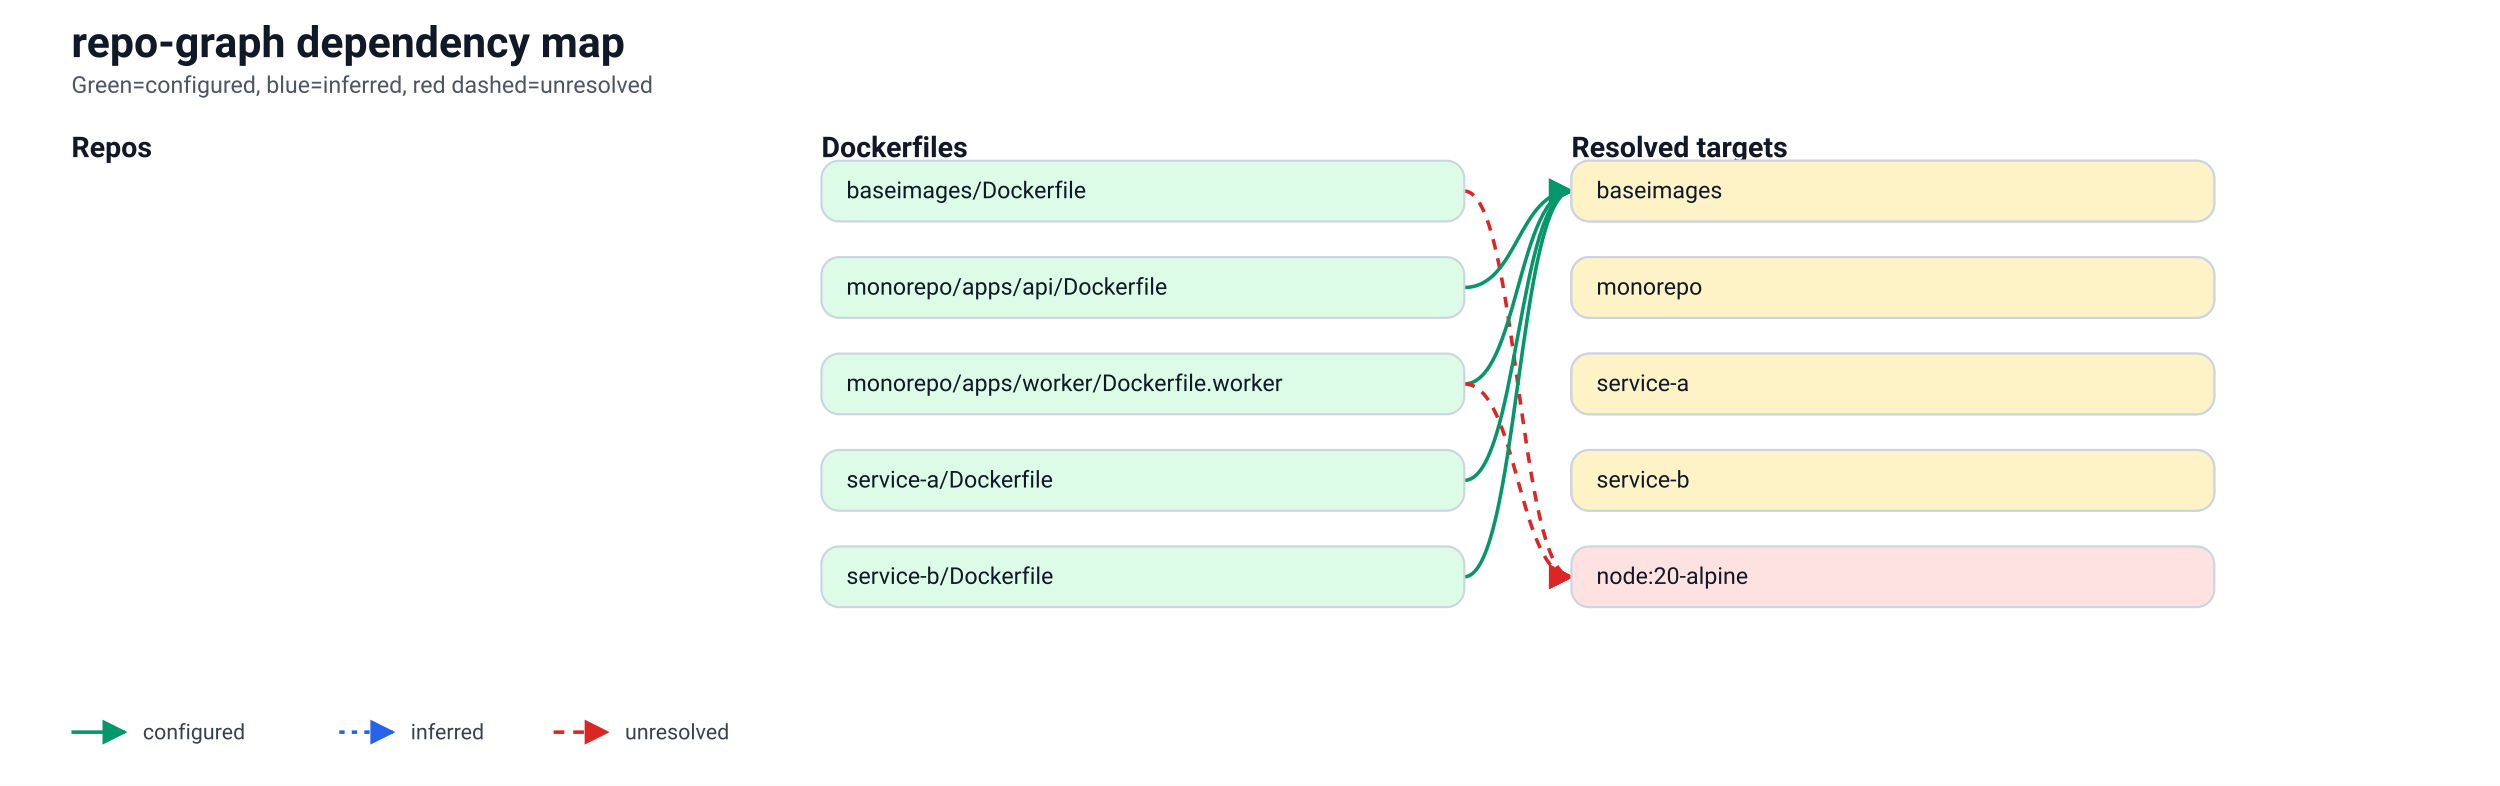
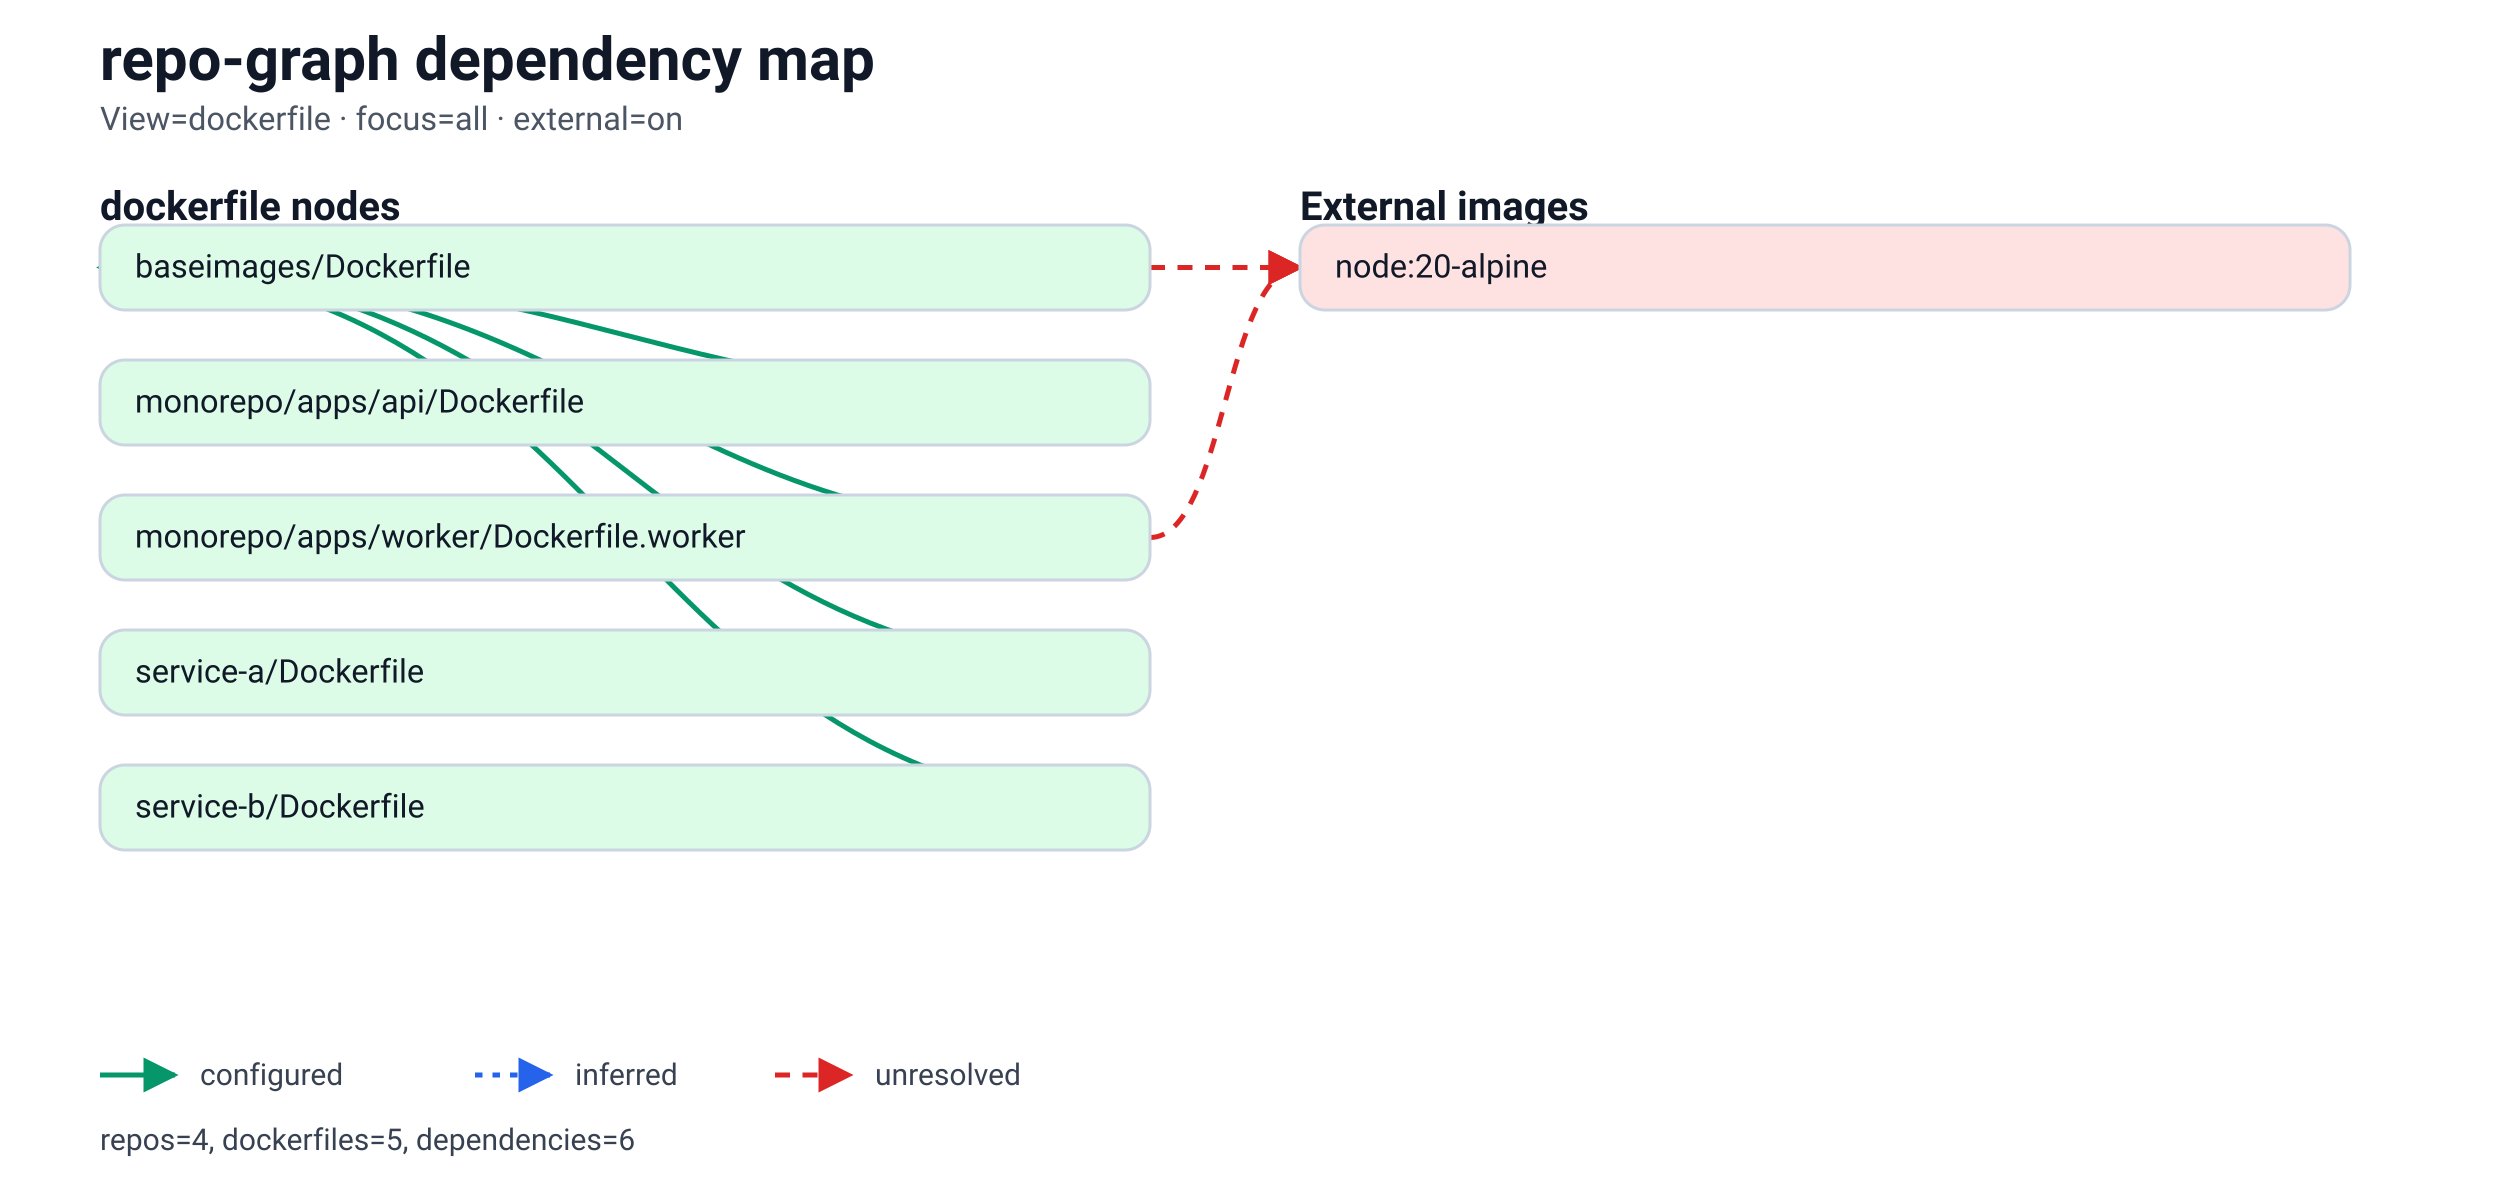
- <svg xmlns="http://www.w3.org/2000/svg" width="1400" height="440" viewBox="0 0 1400 440">
+ <svg xmlns="http://www.w3.org/2000/svg" width="1000" height="480" viewBox="0 0 1000 480">
  <style>
  .title { font: 700 24px ui-sans-serif, system-ui, -apple-system, Segoe UI, Roboto, Arial; fill: #111827; }
  .subtitle { font: 400 13px ui-sans-serif, system-ui, -apple-system, Segoe UI, Roboto, Arial; fill: #4b5563; }
  .coltitle { font: 700 16px ui-sans-serif, system-ui, -apple-system, Segoe UI, Roboto, Arial; fill: #111827; }
  .label { font: 13px ui-sans-serif, system-ui, -apple-system, Segoe UI, Roboto, Arial; fill: #111827; }
  .small { font: 12px ui-sans-serif, system-ui, -apple-system, Segoe UI, Roboto, Arial; fill: #374151; }
  .edge { stroke: #94a3b8; stroke-width: 2; fill: none; }
  .edge-configured { stroke: #059669; }
  .edge-unresolved { stroke: #dc2626; stroke-dasharray: 6 5; }
  .edge-inferred { stroke: #2563eb; stroke-dasharray: 3 4; }
  .box { stroke: #cbd5e1; stroke-width: 1.2; rx: 10; ry: 10; }
</style>
  <defs>
-     <marker id="arrow" viewBox="0 0 10 10" refX="9" refY="5" markerWidth="7" markerHeight="7" orient="auto-start-reverse">
-       <path d="M 0 0 L 10 5 L 0 10 z" fill="#94a3b8" />
-     </marker>
    <marker id="arrow-green" viewBox="0 0 10 10" refX="9" refY="5" markerWidth="7" markerHeight="7" orient="auto-start-reverse">
      <path d="M 0 0 L 10 5 L 0 10 z" fill="#059669" />
    </marker>
    <marker id="arrow-red" viewBox="0 0 10 10" refX="9" refY="5" markerWidth="7" markerHeight="7" orient="auto-start-reverse">
      <path d="M 0 0 L 10 5 L 0 10 z" fill="#dc2626" />
    </marker>
    <marker id="arrow-blue" viewBox="0 0 10 10" refX="9" refY="5" markerWidth="7" markerHeight="7" orient="auto-start-reverse">
      <path d="M 0 0 L 10 5 L 0 10 z" fill="#2563eb" />
    </marker>
  </defs>
-   <rect x="0" y="0" width="1400" height="440" fill="#ffffff" />
+   <rect x="0" y="0" width="1000" height="480" fill="#ffffff" />
  <text x="40" y="32" class="title">repo-graph dependency map</text>
-   <text x="40" y="52" class="subtitle">Green=configured, blue=inferred, red dashed=unresolved</text>
-   <text x="40" y="88" class="coltitle">Repos</text>
-   <text x="460" y="88" class="coltitle">Dockerfiles</text>
-   <text x="880" y="88" class="coltitle">Resolved targets</text>
-   <path d="M 820 107 C 850 107, 850 323, 880 323" class="edge edge-unresolved" marker-end="url(#arrow-red)" />
-   <path d="M 820 161 C 850 161, 850 107, 880 107" class="edge edge-configured" marker-end="url(#arrow-green)" />
-   <path d="M 820 215 C 850 215, 850 107, 880 107" class="edge edge-configured" marker-end="url(#arrow-green)" />
-   <path d="M 820 215 C 850 215, 850 323, 880 323" class="edge edge-unresolved" marker-end="url(#arrow-red)" />
-   <path d="M 820 269 C 850 269, 850 107, 880 107" class="edge edge-configured" marker-end="url(#arrow-green)" />
-   <path d="M 820 323 C 850 323, 850 107, 880 107" class="edge edge-configured" marker-end="url(#arrow-green)" />
-   <rect class="box" x="880" y="90" width="360" height="34" fill="#dbeafe" />
-   <text x="894" y="111" class="label">baseimages</text>
-   <rect class="box" x="880" y="144" width="360" height="34" fill="#dbeafe" />
-   <text x="894" y="165" class="label">monorepo</text>
-   <rect class="box" x="880" y="198" width="360" height="34" fill="#dbeafe" />
-   <text x="894" y="219" class="label">service-a</text>
-   <rect class="box" x="880" y="252" width="360" height="34" fill="#dbeafe" />
-   <text x="894" y="273" class="label">service-b</text>
-   <rect class="box" x="460" y="90" width="360" height="34" fill="#dcfce7" />
-   <text x="474" y="111" class="label">baseimages/Dockerfile</text>
-   <rect class="box" x="460" y="144" width="360" height="34" fill="#dcfce7" />
-   <text x="474" y="165" class="label">monorepo/apps/api/Dockerfile</text>
-   <rect class="box" x="460" y="198" width="360" height="34" fill="#dcfce7" />
-   <text x="474" y="219" class="label">monorepo/apps/worker/Dockerfile.worker</text>
-   <rect class="box" x="460" y="252" width="360" height="34" fill="#dcfce7" />
-   <text x="474" y="273" class="label">service-a/Dockerfile</text>
-   <rect class="box" x="460" y="306" width="360" height="34" fill="#dcfce7" />
-   <text x="474" y="327" class="label">service-b/Dockerfile</text>
-   <rect class="box" x="880" y="90" width="360" height="34" fill="#fef3c7" />
-   <text x="894" y="111" class="label">baseimages</text>
-   <rect class="box" x="880" y="144" width="360" height="34" fill="#fef3c7" />
-   <text x="894" y="165" class="label">monorepo</text>
-   <rect class="box" x="880" y="198" width="360" height="34" fill="#fef3c7" />
-   <text x="894" y="219" class="label">service-a</text>
-   <rect class="box" x="880" y="252" width="360" height="34" fill="#fef3c7" />
-   <text x="894" y="273" class="label">service-b</text>
-   <rect class="box" x="880" y="306" width="360" height="34" fill="#fee2e2" />
-   <text x="894" y="327" class="label">node:20-alpine</text>
-   <line x1="40" y1="410" x2="70" y2="410" class="edge edge-configured" marker-end="url(#arrow-green)" />
-   <text x="80" y="414" class="small">configured</text>
-   <line x1="190" y1="410" x2="220" y2="410" class="edge edge-inferred" marker-end="url(#arrow-blue)" />
-   <text x="230" y="414" class="small">inferred</text>
-   <line x1="310" y1="410" x2="340" y2="410" class="edge edge-unresolved" marker-end="url(#arrow-red)" />
-   <text x="350" y="414" class="small">unresolved</text>
+   <text x="40" y="52" class="subtitle">View=dockerfile · focus=all · external=on</text>
+   <text x="40" y="88" class="coltitle">dockerfile nodes</text>
+   <text x="520" y="88" class="coltitle">External images</text>
+   <path d="M 460 107 C 490 107, 490 107, 520 107" class="edge edge-unresolved" marker-end="url(#arrow-red)" />
+   <path d="M 460 161 C 250 161, 250 107, 40 107" class="edge edge-configured" marker-end="url(#arrow-green)" />
+   <path d="M 460 215 C 250 215, 250 107, 40 107" class="edge edge-configured" marker-end="url(#arrow-green)" />
+   <path d="M 460 215 C 490 215, 490 107, 520 107" class="edge edge-unresolved" marker-end="url(#arrow-red)" />
+   <path d="M 460 269 C 250 269, 250 107, 40 107" class="edge edge-configured" marker-end="url(#arrow-green)" />
+   <path d="M 460 323 C 250 323, 250 107, 40 107" class="edge edge-configured" marker-end="url(#arrow-green)" />
+   <rect class="box" x="40" y="90" width="420" height="34" fill="#dcfce7" />
+   <text x="54" y="111" class="label">baseimages/Dockerfile</text>
+   <rect class="box" x="40" y="144" width="420" height="34" fill="#dcfce7" />
+   <text x="54" y="165" class="label">monorepo/apps/api/Dockerfile</text>
+   <rect class="box" x="40" y="198" width="420" height="34" fill="#dcfce7" />
+   <text x="54" y="219" class="label">monorepo/apps/worker/Dockerfile.worker</text>
+   <rect class="box" x="40" y="252" width="420" height="34" fill="#dcfce7" />
+   <text x="54" y="273" class="label">service-a/Dockerfile</text>
+   <rect class="box" x="40" y="306" width="420" height="34" fill="#dcfce7" />
+   <text x="54" y="327" class="label">service-b/Dockerfile</text>
+   <rect class="box" x="520" y="90" width="420" height="34" fill="#fee2e2" />
+   <text x="534" y="111" class="label">node:20-alpine</text>
+   <line x1="40" y1="430" x2="70" y2="430" class="edge edge-configured" marker-end="url(#arrow-green)" />
+   <text x="80" y="434" class="small">configured</text>
+   <line x1="190" y1="430" x2="220" y2="430" class="edge edge-inferred" marker-end="url(#arrow-blue)" />
+   <text x="230" y="434" class="small">inferred</text>
+   <line x1="310" y1="430" x2="340" y2="430" class="edge edge-unresolved" marker-end="url(#arrow-red)" />
+   <text x="350" y="434" class="small">unresolved</text>
+   <text x="40" y="460" class="small">repos=4, dockerfiles=5, dependencies=6</text>
</svg>
